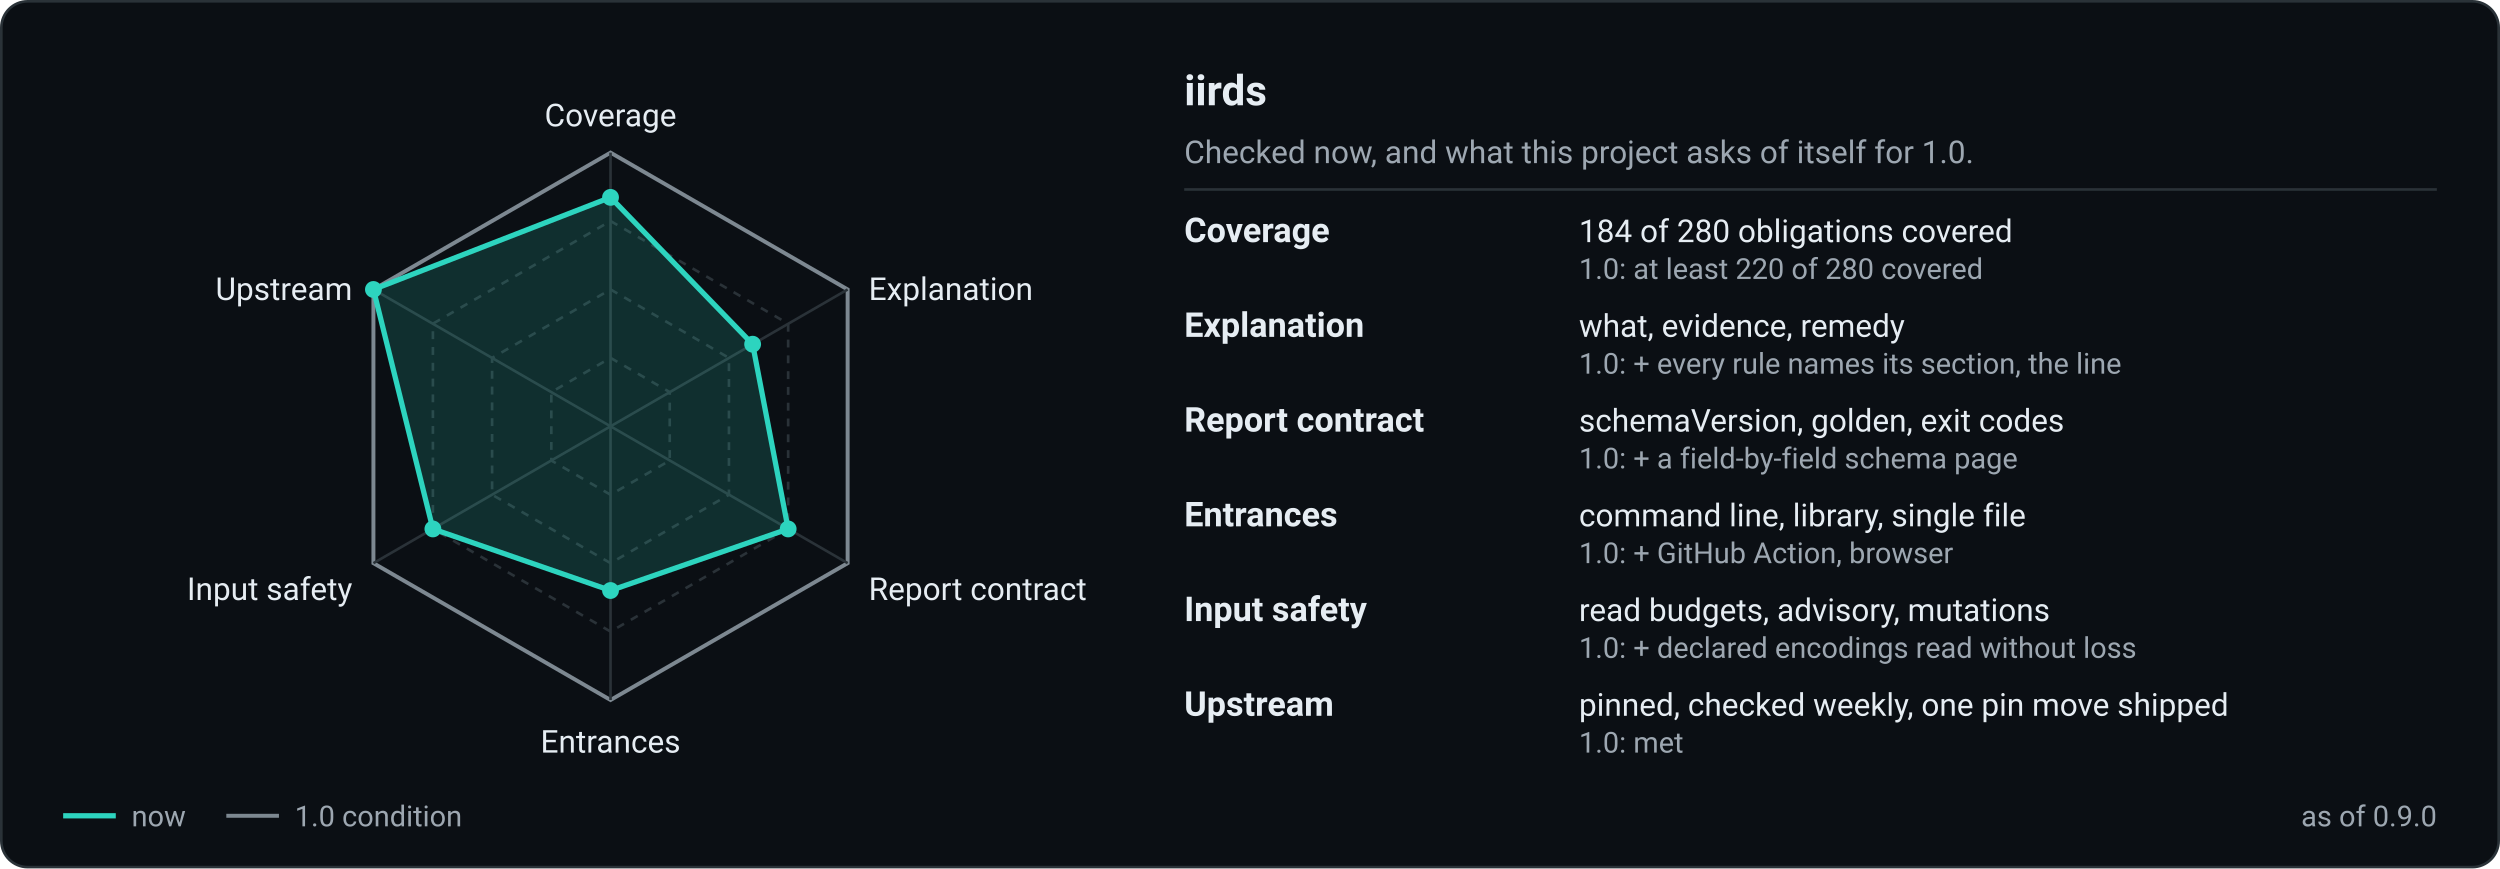
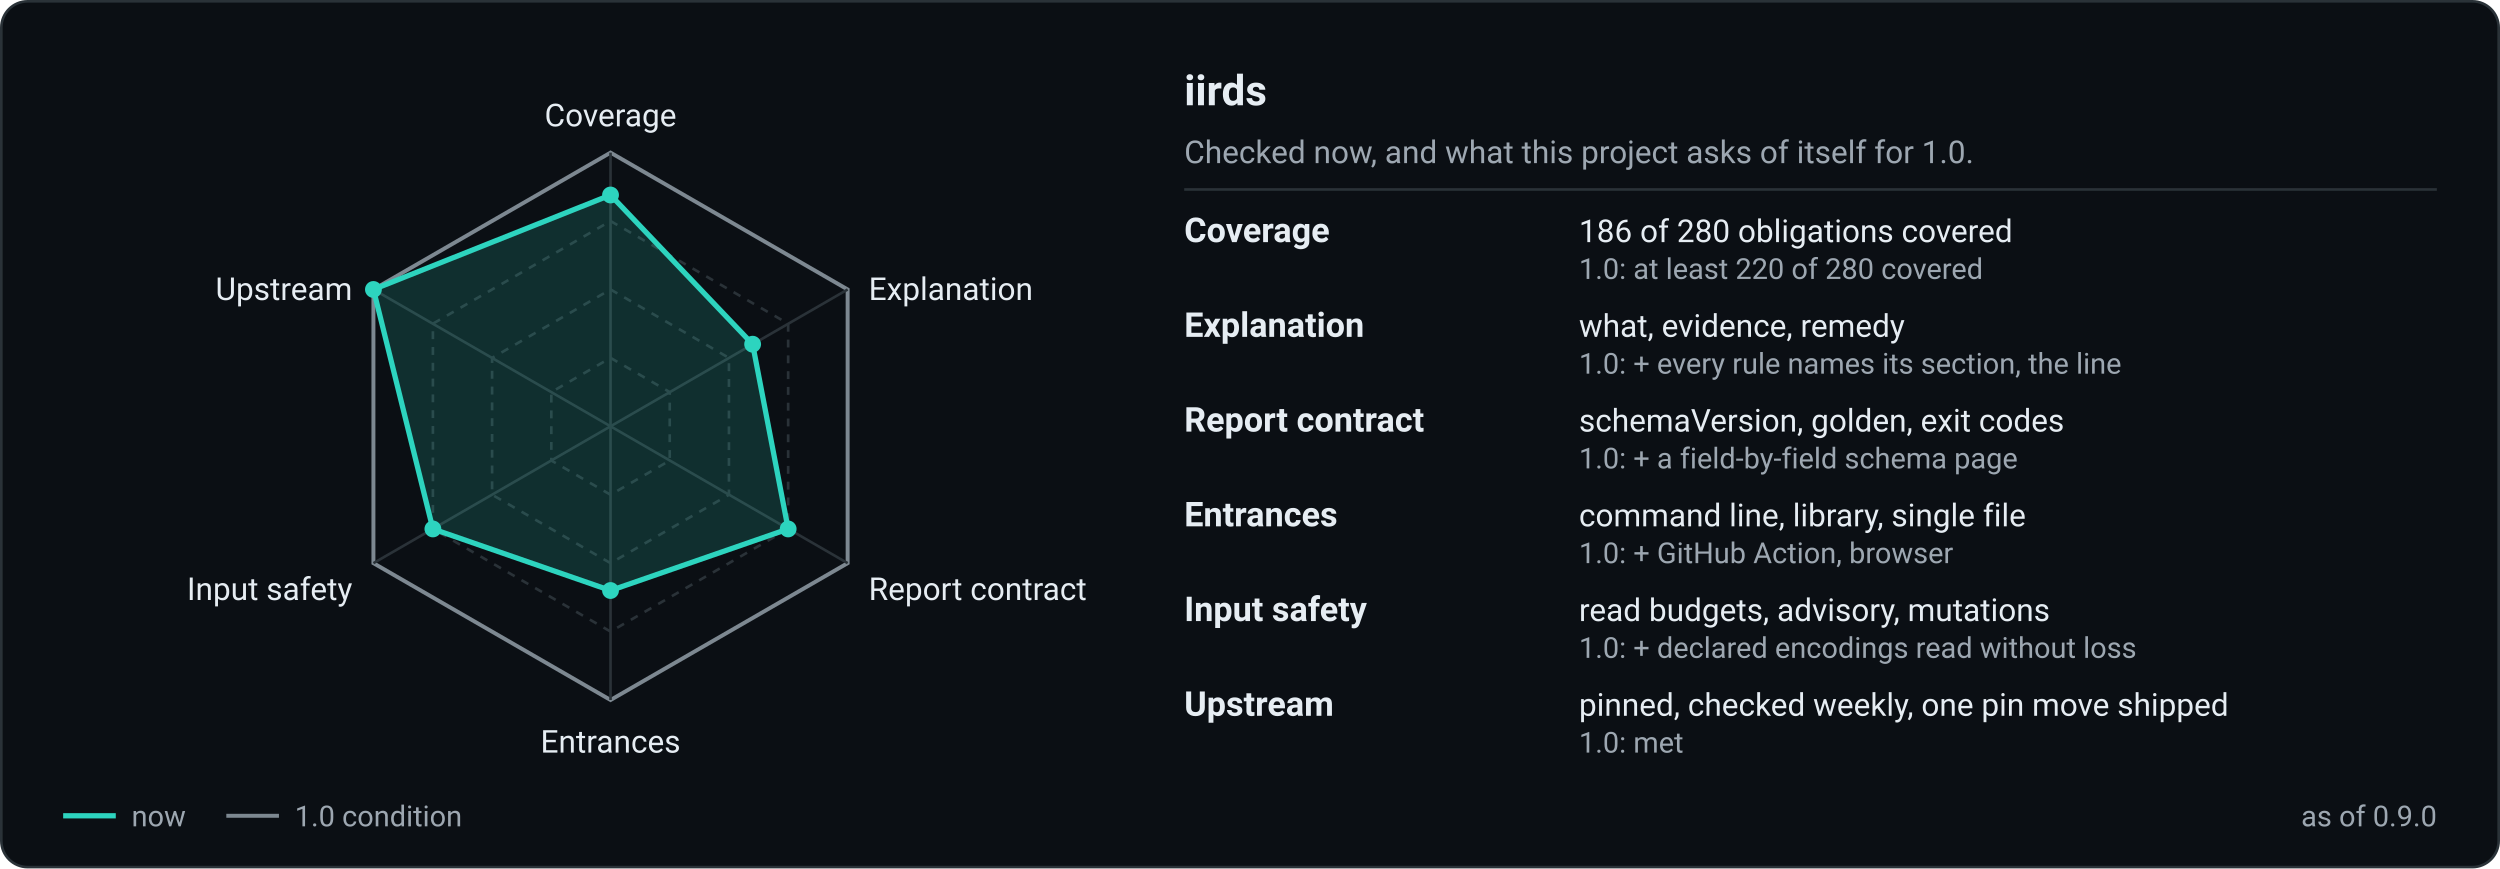
<svg xmlns="http://www.w3.org/2000/svg" width="950" height="330" viewBox="0 0 950 330" role="img" aria-labelledby="t d">
  <rect x="0.5" y="0.5" width="949" height="329" rx="10" fill="#0b0f14" stroke="#2a3238" />
  <polygon points="232.0,136.0 254.5,149.0 254.5,175.0 232.0,188.0 209.5,175.0 209.5,149.0" fill="none" stroke="#2a3238" stroke-width="1" stroke-dasharray="3 3" />
  <polygon points="232.0,110.0 277.0,136.0 277.0,188.0 232.0,214.0 187.0,188.0 187.0,136.0" fill="none" stroke="#2a3238" stroke-width="1" stroke-dasharray="3 3" />
  <polygon points="232.0,84.0 299.5,123.0 299.5,201.0 232.0,240.0 164.5,201.0 164.5,123.0" fill="none" stroke="#2a3238" stroke-width="1" stroke-dasharray="3 3" />
  <polygon points="232.0,58.0 322.1,110.0 322.1,214.0 232.0,266.0 141.9,214.0 141.9,110.0" fill="none" stroke="#7d8891" stroke-width="1.5" />
  <line x1="232" y1="162" x2="232.0" y2="58.0" stroke="#2a3238" stroke-width="1" />
  <line x1="232" y1="162" x2="322.1" y2="110.0" stroke="#2a3238" stroke-width="1" />
  <line x1="232" y1="162" x2="322.1" y2="214.0" stroke="#2a3238" stroke-width="1" />
  <line x1="232" y1="162" x2="232.0" y2="266.0" stroke="#2a3238" stroke-width="1" />
  <line x1="232" y1="162" x2="141.9" y2="214.0" stroke="#2a3238" stroke-width="1" />
  <line x1="232" y1="162" x2="141.9" y2="110.0" stroke="#2a3238" stroke-width="1" />
-   <polygon points="232.0,75.0 286.0,130.8 299.5,201.0 232.0,224.4 164.5,201.0 141.9,110.0" fill="#2dd4bf" fill-opacity="0.16" stroke="#2dd4bf" stroke-width="2" stroke-linejoin="round" />
-   <circle cx="232.0" cy="75.0" r="3.2" fill="#2dd4bf" />
+   <polygon points="232.0,74.1 286.0,130.8 299.5,201.0 232.0,224.4 164.5,201.0 141.9,110.0" fill="#2dd4bf" fill-opacity="0.16" stroke="#2dd4bf" stroke-width="2" stroke-linejoin="round" />
+   <circle cx="232.0" cy="74.1" r="3.2" fill="#2dd4bf" />
  <circle cx="286.0" cy="130.8" r="3.2" fill="#2dd4bf" />
  <circle cx="299.5" cy="201.0" r="3.2" fill="#2dd4bf" />
  <circle cx="232.0" cy="224.4" r="3.2" fill="#2dd4bf" />
  <circle cx="164.5" cy="201.0" r="3.2" fill="#2dd4bf" />
  <circle cx="141.9" cy="110.0" r="3.2" fill="#2dd4bf" />
  <text x="232.0" y="48.0" text-anchor="middle" font-family="-apple-system, 'Segoe UI', Roboto, 'Helvetica Neue', Arial, sans-serif" font-size="12" fill="#e6edf3">Coverage</text>
  <text x="330.1" y="114.0" text-anchor="start" font-family="-apple-system, 'Segoe UI', Roboto, 'Helvetica Neue', Arial, sans-serif" font-size="12" fill="#e6edf3">Explanation</text>
  <text x="330.1" y="228.0" text-anchor="start" font-family="-apple-system, 'Segoe UI', Roboto, 'Helvetica Neue', Arial, sans-serif" font-size="12" fill="#e6edf3">Report contract</text>
  <text x="232.0" y="286.0" text-anchor="middle" font-family="-apple-system, 'Segoe UI', Roboto, 'Helvetica Neue', Arial, sans-serif" font-size="12" fill="#e6edf3">Entrances</text>
  <text x="133.9" y="228.0" text-anchor="end" font-family="-apple-system, 'Segoe UI', Roboto, 'Helvetica Neue', Arial, sans-serif" font-size="12" fill="#e6edf3">Input safety</text>
  <text x="133.9" y="114.0" text-anchor="end" font-family="-apple-system, 'Segoe UI', Roboto, 'Helvetica Neue', Arial, sans-serif" font-size="12" fill="#e6edf3">Upstream</text>
  <line x1="24" y1="310" x2="44" y2="310" stroke="#2dd4bf" stroke-width="2" />
  <text x="50" y="314" font-family="-apple-system, 'Segoe UI', Roboto, 'Helvetica Neue', Arial, sans-serif" font-size="11" fill="#9da7b1">now</text>
  <line x1="86" y1="310" x2="106" y2="310" stroke="#7d8891" stroke-width="1.5" />
  <text x="112" y="314" font-family="-apple-system, 'Segoe UI', Roboto, 'Helvetica Neue', Arial, sans-serif" font-size="11" fill="#9da7b1">1.0 condition</text>
  <text x="926" y="314" text-anchor="end" font-family="-apple-system, 'Segoe UI', Roboto, 'Helvetica Neue', Arial, sans-serif" font-size="11" fill="#9da7b1">as of 0.9.0</text>
  <text x="450" y="40" font-family="-apple-system, 'Segoe UI', Roboto, 'Helvetica Neue', Arial, sans-serif" font-size="16" font-weight="600" fill="#e6edf3">iirds</text>
  <text x="450" y="62" font-family="-apple-system, 'Segoe UI', Roboto, 'Helvetica Neue', Arial, sans-serif" font-size="12" fill="#9da7b1">Checked now, and what this project asks of itself for 1.0.</text>
  <line x1="450" y1="72" x2="926" y2="72" stroke="#2a3238" />
  <text x="450" y="92" font-family="-apple-system, 'Segoe UI', Roboto, 'Helvetica Neue', Arial, sans-serif" font-size="13" font-weight="600" fill="#e6edf3">Coverage</text>
-   <text x="600" y="92" font-family="-apple-system, 'Segoe UI', Roboto, 'Helvetica Neue', Arial, sans-serif" font-size="12" fill="#e6edf3">184 of 280 obligations covered</text>
+   <text x="600" y="92" font-family="-apple-system, 'Segoe UI', Roboto, 'Helvetica Neue', Arial, sans-serif" font-size="12" fill="#e6edf3">186 of 280 obligations covered</text>
  <text x="600" y="106" font-family="-apple-system, 'Segoe UI', Roboto, 'Helvetica Neue', Arial, sans-serif" font-size="11" fill="#9da7b1">1.0: at least 220 of 280 covered</text>
  <text x="450" y="128" font-family="-apple-system, 'Segoe UI', Roboto, 'Helvetica Neue', Arial, sans-serif" font-size="13" font-weight="600" fill="#e6edf3">Explanation</text>
  <text x="600" y="128" font-family="-apple-system, 'Segoe UI', Roboto, 'Helvetica Neue', Arial, sans-serif" font-size="12" fill="#e6edf3">what, evidence, remedy</text>
  <text x="600" y="142" font-family="-apple-system, 'Segoe UI', Roboto, 'Helvetica Neue', Arial, sans-serif" font-size="11" fill="#9da7b1">1.0: + every rule names its section, the line</text>
  <text x="450" y="164" font-family="-apple-system, 'Segoe UI', Roboto, 'Helvetica Neue', Arial, sans-serif" font-size="13" font-weight="600" fill="#e6edf3">Report contract</text>
  <text x="600" y="164" font-family="-apple-system, 'Segoe UI', Roboto, 'Helvetica Neue', Arial, sans-serif" font-size="12" fill="#e6edf3">schemaVersion, golden, exit codes</text>
  <text x="600" y="178" font-family="-apple-system, 'Segoe UI', Roboto, 'Helvetica Neue', Arial, sans-serif" font-size="11" fill="#9da7b1">1.0: + a field-by-field schema page</text>
  <text x="450" y="200" font-family="-apple-system, 'Segoe UI', Roboto, 'Helvetica Neue', Arial, sans-serif" font-size="13" font-weight="600" fill="#e6edf3">Entrances</text>
  <text x="600" y="200" font-family="-apple-system, 'Segoe UI', Roboto, 'Helvetica Neue', Arial, sans-serif" font-size="12" fill="#e6edf3">command line, library, single file</text>
  <text x="600" y="214" font-family="-apple-system, 'Segoe UI', Roboto, 'Helvetica Neue', Arial, sans-serif" font-size="11" fill="#9da7b1">1.0: + GitHub Action, browser</text>
  <text x="450" y="236" font-family="-apple-system, 'Segoe UI', Roboto, 'Helvetica Neue', Arial, sans-serif" font-size="13" font-weight="600" fill="#e6edf3">Input safety</text>
  <text x="600" y="236" font-family="-apple-system, 'Segoe UI', Roboto, 'Helvetica Neue', Arial, sans-serif" font-size="12" fill="#e6edf3">read budgets, advisory, mutations</text>
  <text x="600" y="250" font-family="-apple-system, 'Segoe UI', Roboto, 'Helvetica Neue', Arial, sans-serif" font-size="11" fill="#9da7b1">1.0: + declared encodings read without loss</text>
  <text x="450" y="272" font-family="-apple-system, 'Segoe UI', Roboto, 'Helvetica Neue', Arial, sans-serif" font-size="13" font-weight="600" fill="#e6edf3">Upstream</text>
  <text x="600" y="272" font-family="-apple-system, 'Segoe UI', Roboto, 'Helvetica Neue', Arial, sans-serif" font-size="12" fill="#e6edf3">pinned, checked weekly, one pin move shipped</text>
  <text x="600" y="286" font-family="-apple-system, 'Segoe UI', Roboto, 'Helvetica Neue', Arial, sans-serif" font-size="11" fill="#9da7b1">1.0: met</text>
</svg>
